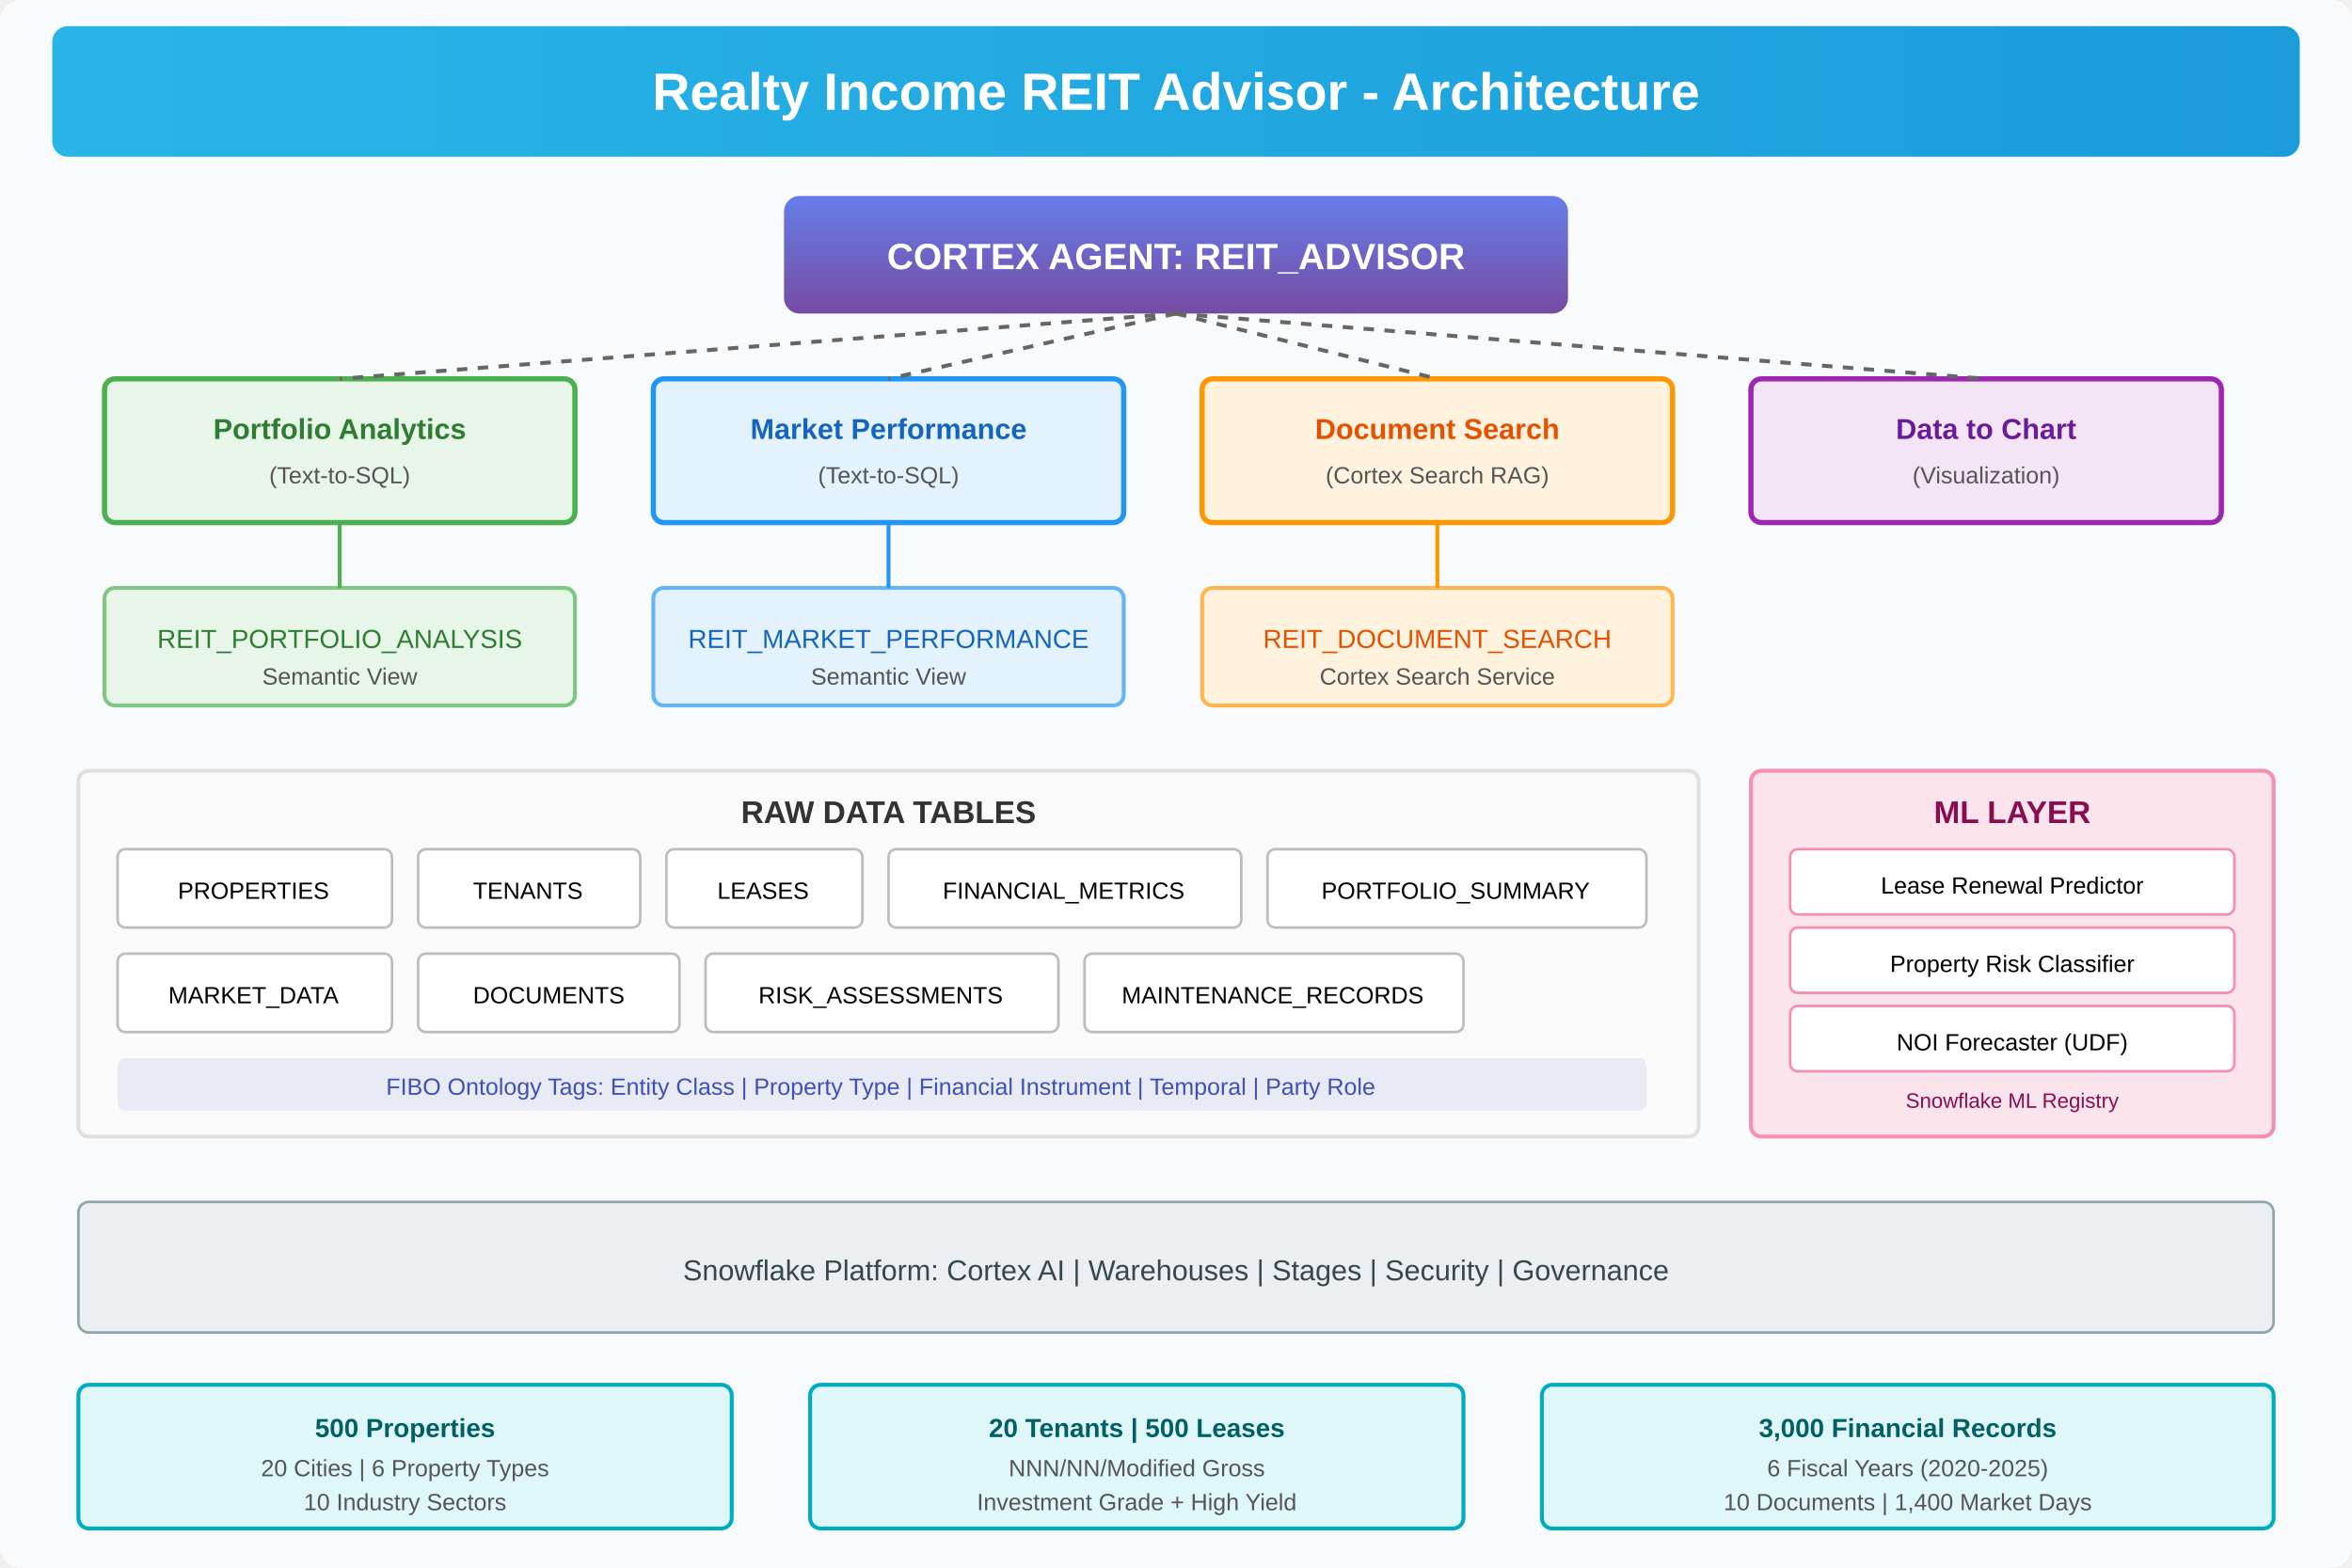
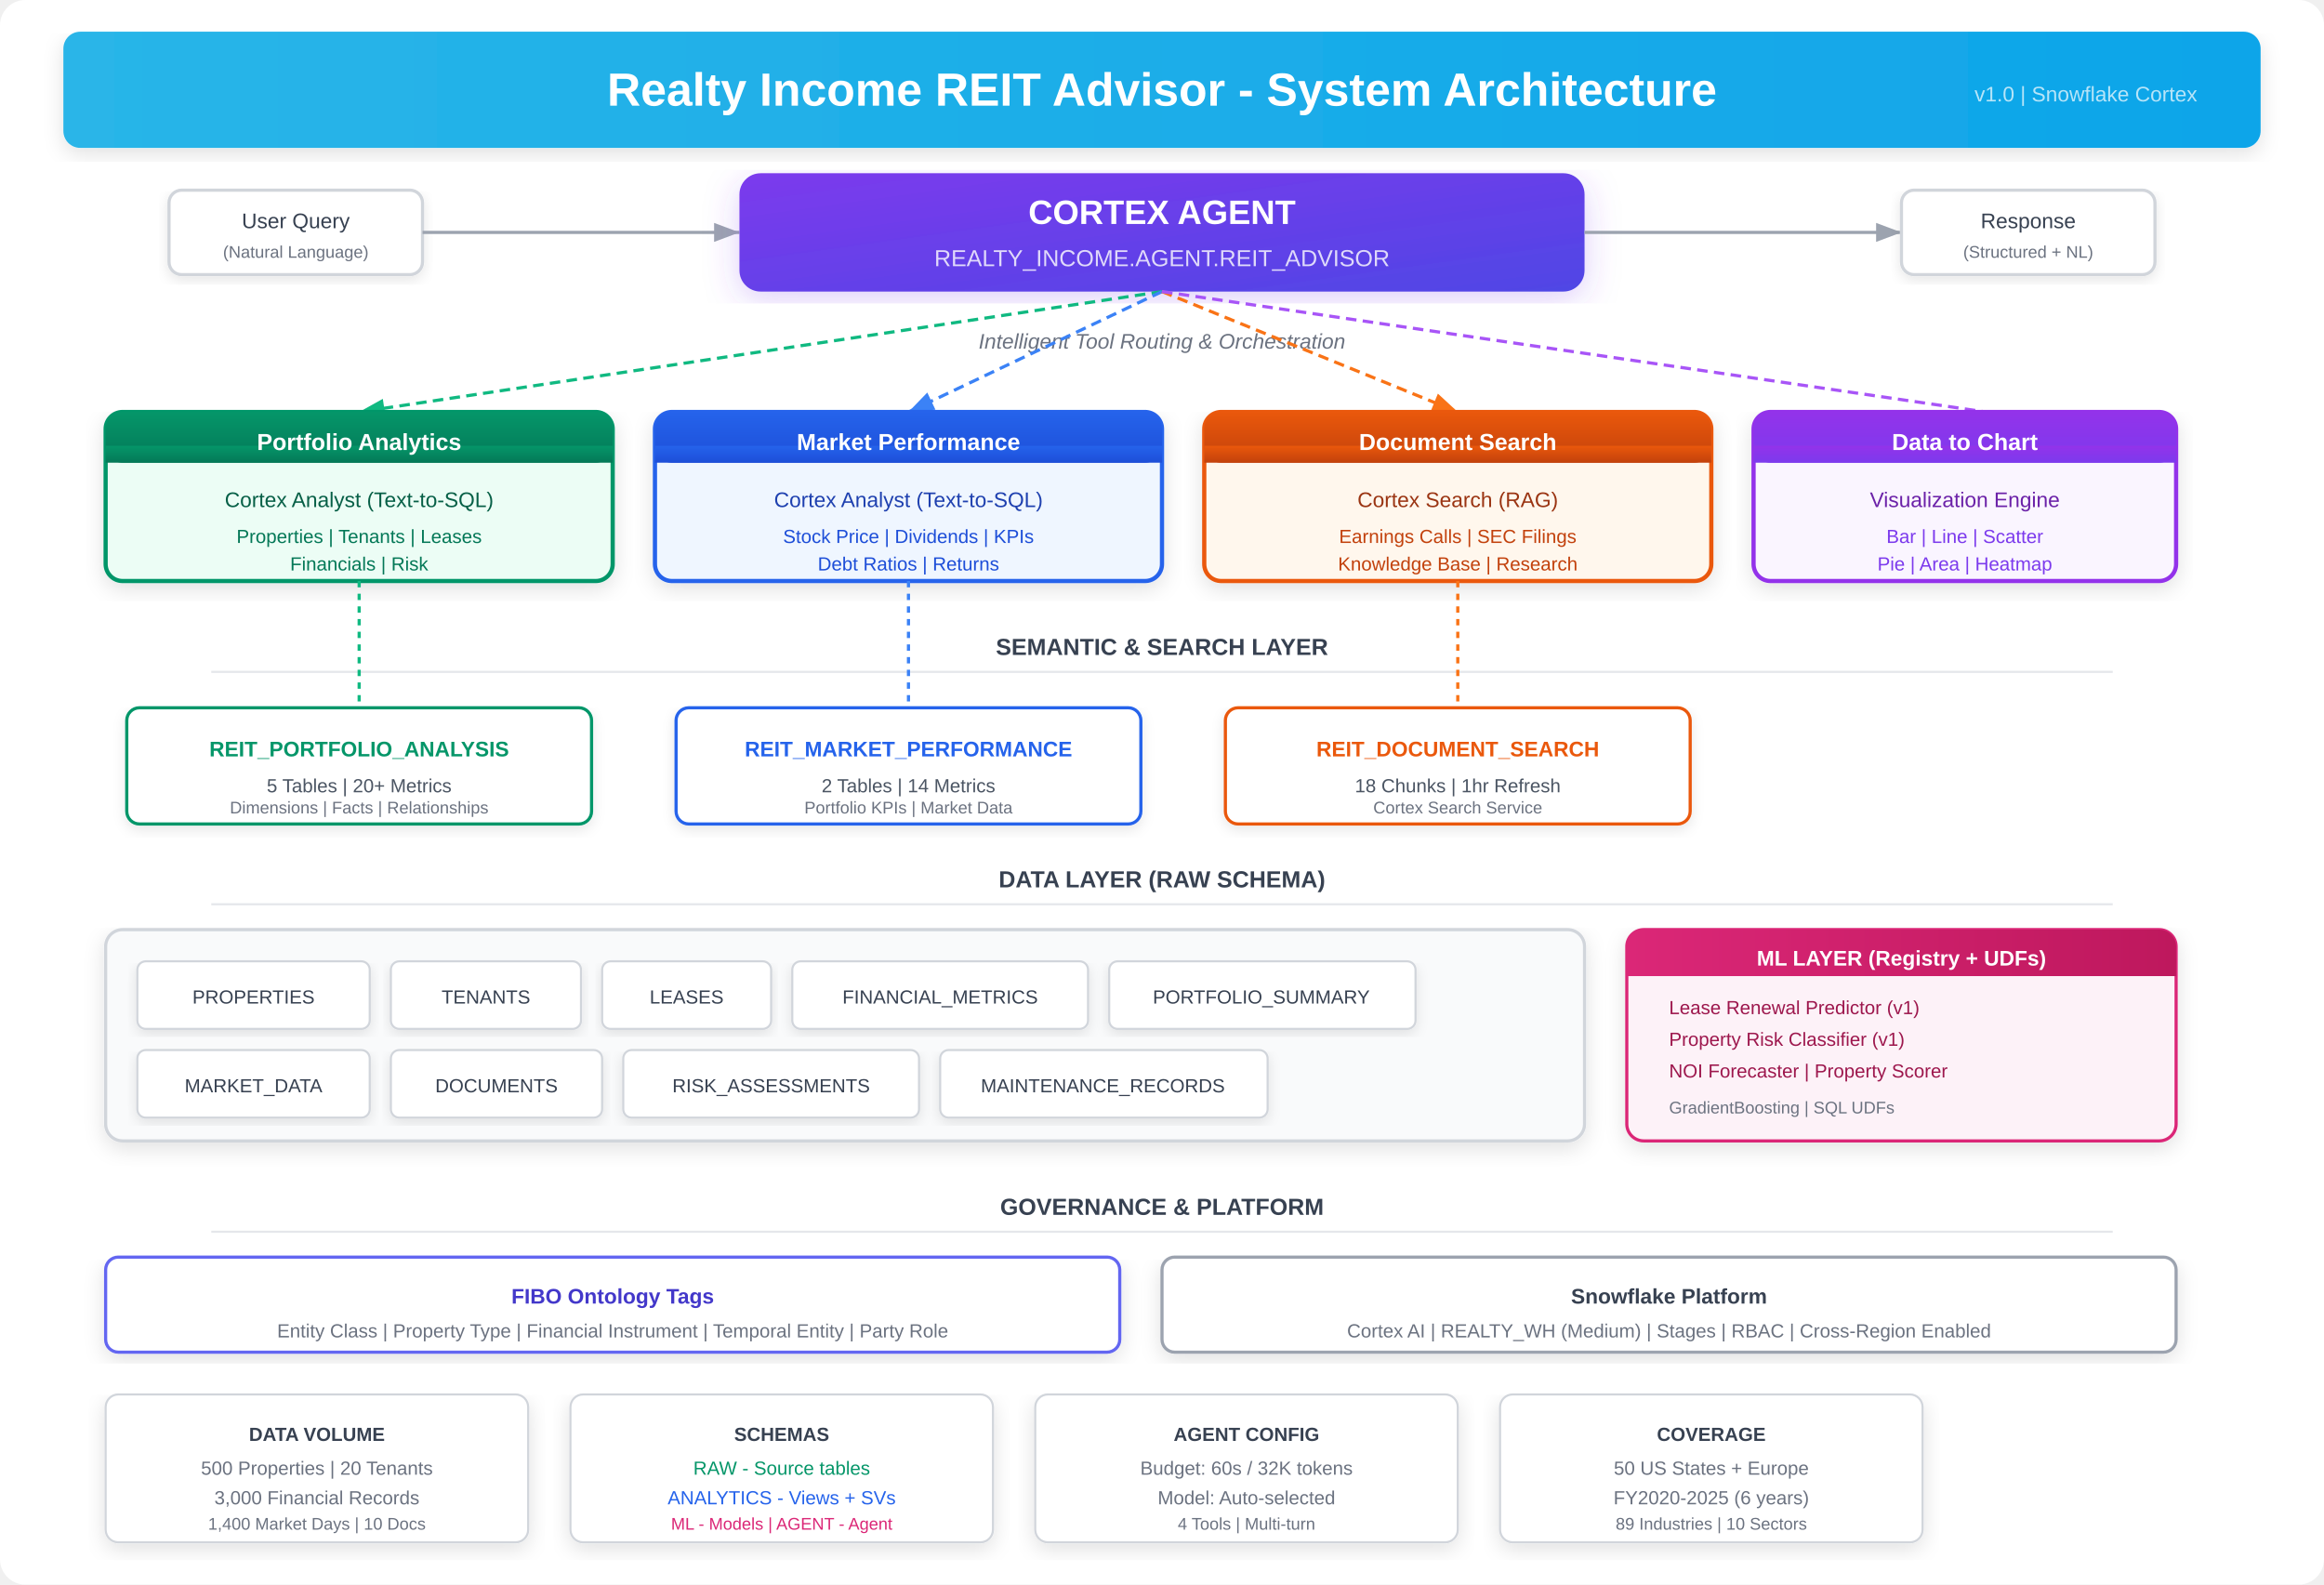
- <svg xmlns="http://www.w3.org/2000/svg" viewBox="0 0 900 600" font-family="Arial, sans-serif">
+ <svg xmlns="http://www.w3.org/2000/svg" viewBox="0 0 1100 750" font-family="Segoe UI, Arial, sans-serif">
  <defs>
-     <linearGradient id="headerGrad" x1="0%" y1="0%" x2="100%" y2="0%">
-       <stop offset="0%" style="stop-color:#29B5E8;stop-opacity:1" />
-       <stop offset="100%" style="stop-color:#1B9CD9;stop-opacity:1" />
+     <linearGradient id="headerBar" x1="0%" y1="0%" x2="100%" y2="0%">
+       <stop offset="0%" style="stop-color:#29B5E8" />
+       <stop offset="100%" style="stop-color:#0EA5E9" />
    </linearGradient>
-     <linearGradient id="agentGrad" x1="0%" y1="0%" x2="0%" y2="100%">
-       <stop offset="0%" style="stop-color:#667EEA;stop-opacity:1" />
-       <stop offset="100%" style="stop-color:#764BA2;stop-opacity:1" />
+     <linearGradient id="agentGrad" x1="0%" y1="0%" x2="100%" y2="100%">
+       <stop offset="0%" style="stop-color:#7C3AED" />
+       <stop offset="100%" style="stop-color:#4F46E5" />
    </linearGradient>
+     <linearGradient id="toolGreen" x1="0%" y1="0%" x2="0%" y2="100%">
+       <stop offset="0%" style="stop-color:#059669" />
+       <stop offset="100%" style="stop-color:#047857" />
+     </linearGradient>
+     <linearGradient id="toolBlue" x1="0%" y1="0%" x2="0%" y2="100%">
+       <stop offset="0%" style="stop-color:#2563EB" />
+       <stop offset="100%" style="stop-color:#1D4ED8" />
+     </linearGradient>
+     <linearGradient id="toolOrange" x1="0%" y1="0%" x2="0%" y2="100%">
+       <stop offset="0%" style="stop-color:#EA580C" />
+       <stop offset="100%" style="stop-color:#C2410C" />
+     </linearGradient>
+     <linearGradient id="toolPurple" x1="0%" y1="0%" x2="0%" y2="100%">
+       <stop offset="0%" style="stop-color:#9333EA" />
+       <stop offset="100%" style="stop-color:#7C3AED" />
+     </linearGradient>
+     <linearGradient id="mlGrad" x1="0%" y1="0%" x2="100%" y2="0%">
+       <stop offset="0%" style="stop-color:#DB2777" />
+       <stop offset="100%" style="stop-color:#BE185D" />
+     </linearGradient>
+     <filter id="shadow" x="-4%" y="-4%" width="108%" height="116%">
+       <feDropShadow dx="0" dy="3" stdDeviation="5" flood-color="#000" flood-opacity="0.12" />
+     </filter>
+     <filter id="shadowSm" x="-4%" y="-4%" width="108%" height="116%">
+       <feDropShadow dx="0" dy="2" stdDeviation="3" flood-color="#000" flood-opacity="0.1" />
+     </filter>
+     <filter id="glow" x="-10%" y="-10%" width="120%" height="120%">
+       <feDropShadow dx="0" dy="4" stdDeviation="8" flood-color="#7C3AED" flood-opacity="0.25" />
+     </filter>
+     <marker id="arrowGray" markerWidth="8" markerHeight="6" refX="8" refY="3" orient="auto">
+       <polygon points="0 0, 8 3, 0 6" fill="#9CA3AF" />
+     </marker>
+     <marker id="arrowGreen" markerWidth="8" markerHeight="6" refX="8" refY="3" orient="auto">
+       <polygon points="0 0, 8 3, 0 6" fill="#10B981" />
+     </marker>
+     <marker id="arrowBlue" markerWidth="8" markerHeight="6" refX="8" refY="3" orient="auto">
+       <polygon points="0 0, 8 3, 0 6" fill="#3B82F6" />
+     </marker>
+     <marker id="arrowOrange" markerWidth="8" markerHeight="6" refX="8" refY="3" orient="auto">
+       <polygon points="0 0, 8 3, 0 6" fill="#F97316" />
+     </marker>
  </defs>
-   <rect width="900" height="600" fill="#F8FAFC" rx="8" />
-   <rect x="20" y="10" width="860" height="50" fill="url(#headerGrad)" rx="6" />
-   <text x="450" y="42" text-anchor="middle" fill="white" font-size="20" font-weight="bold">Realty Income REIT Advisor - Architecture</text>
-   <rect x="300" y="75" width="300" height="45" fill="url(#agentGrad)" rx="6" />
-   <text x="450" y="103" text-anchor="middle" fill="white" font-size="14" font-weight="bold">CORTEX AGENT: REIT_ADVISOR</text>
-   <rect x="40" y="145" width="180" height="55" fill="#E8F5E9" stroke="#4CAF50" stroke-width="2" rx="4" />
-   <text x="130" y="168" text-anchor="middle" font-size="11" font-weight="bold" fill="#2E7D32">Portfolio Analytics</text>
-   <text x="130" y="185" text-anchor="middle" font-size="9" fill="#555">(Text-to-SQL)</text>
-   <rect x="250" y="145" width="180" height="55" fill="#E3F2FD" stroke="#2196F3" stroke-width="2" rx="4" />
-   <text x="340" y="168" text-anchor="middle" font-size="11" font-weight="bold" fill="#1565C0">Market Performance</text>
-   <text x="340" y="185" text-anchor="middle" font-size="9" fill="#555">(Text-to-SQL)</text>
-   <rect x="460" y="145" width="180" height="55" fill="#FFF3E0" stroke="#FF9800" stroke-width="2" rx="4" />
-   <text x="550" y="168" text-anchor="middle" font-size="11" font-weight="bold" fill="#E65100">Document Search</text>
-   <text x="550" y="185" text-anchor="middle" font-size="9" fill="#555">(Cortex Search RAG)</text>
-   <rect x="670" y="145" width="180" height="55" fill="#F3E5F5" stroke="#9C27B0" stroke-width="2" rx="4" />
-   <text x="760" y="168" text-anchor="middle" font-size="11" font-weight="bold" fill="#6A1B9A">Data to Chart</text>
-   <text x="760" y="185" text-anchor="middle" font-size="9" fill="#555">(Visualization)</text>
-   <line x1="450" y1="120" x2="130" y2="145" stroke="#666" stroke-width="1.5" stroke-dasharray="4" />
-   <line x1="450" y1="120" x2="340" y2="145" stroke="#666" stroke-width="1.5" stroke-dasharray="4" />
-   <line x1="450" y1="120" x2="550" y2="145" stroke="#666" stroke-width="1.5" stroke-dasharray="4" />
-   <line x1="450" y1="120" x2="760" y2="145" stroke="#666" stroke-width="1.5" stroke-dasharray="4" />
-   <rect x="40" y="225" width="180" height="45" fill="#E8F5E9" stroke="#81C784" stroke-width="1.5" rx="4" />
-   <text x="130" y="248" text-anchor="middle" font-size="10" fill="#2E7D32">REIT_PORTFOLIO_ANALYSIS</text>
-   <text x="130" y="262" text-anchor="middle" font-size="9" fill="#555">Semantic View</text>
-   <rect x="250" y="225" width="180" height="45" fill="#E3F2FD" stroke="#64B5F6" stroke-width="1.5" rx="4" />
-   <text x="340" y="248" text-anchor="middle" font-size="10" fill="#1565C0">REIT_MARKET_PERFORMANCE</text>
-   <text x="340" y="262" text-anchor="middle" font-size="9" fill="#555">Semantic View</text>
-   <rect x="460" y="225" width="180" height="45" fill="#FFF3E0" stroke="#FFB74D" stroke-width="1.5" rx="4" />
-   <text x="550" y="248" text-anchor="middle" font-size="10" fill="#E65100">REIT_DOCUMENT_SEARCH</text>
-   <text x="550" y="262" text-anchor="middle" font-size="9" fill="#555">Cortex Search Service</text>
-   <line x1="130" y1="200" x2="130" y2="225" stroke="#4CAF50" stroke-width="1.5" />
-   <line x1="340" y1="200" x2="340" y2="225" stroke="#2196F3" stroke-width="1.5" />
-   <line x1="550" y1="200" x2="550" y2="225" stroke="#FF9800" stroke-width="1.5" />
-   <rect x="30" y="295" width="620" height="140" fill="#FAFAFA" stroke="#E0E0E0" stroke-width="1.5" rx="4" />
-   <text x="340" y="315" text-anchor="middle" font-size="12" font-weight="bold" fill="#333">RAW DATA TABLES</text>
-   <rect x="45" y="325" width="105" height="30" fill="#FFF" stroke="#BDBDBD" rx="3" />
-   <text x="97" y="344" text-anchor="middle" font-size="9">PROPERTIES</text>
-   <rect x="160" y="325" width="85" height="30" fill="#FFF" stroke="#BDBDBD" rx="3" />
-   <text x="202" y="344" text-anchor="middle" font-size="9">TENANTS</text>
-   <rect x="255" y="325" width="75" height="30" fill="#FFF" stroke="#BDBDBD" rx="3" />
-   <text x="292" y="344" text-anchor="middle" font-size="9">LEASES</text>
-   <rect x="340" y="325" width="135" height="30" fill="#FFF" stroke="#BDBDBD" rx="3" />
-   <text x="407" y="344" text-anchor="middle" font-size="9">FINANCIAL_METRICS</text>
-   <rect x="485" y="325" width="145" height="30" fill="#FFF" stroke="#BDBDBD" rx="3" />
-   <text x="557" y="344" text-anchor="middle" font-size="9">PORTFOLIO_SUMMARY</text>
-   <rect x="45" y="365" width="105" height="30" fill="#FFF" stroke="#BDBDBD" rx="3" />
-   <text x="97" y="384" text-anchor="middle" font-size="9">MARKET_DATA</text>
-   <rect x="160" y="365" width="100" height="30" fill="#FFF" stroke="#BDBDBD" rx="3" />
-   <text x="210" y="384" text-anchor="middle" font-size="9">DOCUMENTS</text>
-   <rect x="270" y="365" width="135" height="30" fill="#FFF" stroke="#BDBDBD" rx="3" />
-   <text x="337" y="384" text-anchor="middle" font-size="9">RISK_ASSESSMENTS</text>
-   <rect x="415" y="365" width="145" height="30" fill="#FFF" stroke="#BDBDBD" rx="3" />
-   <text x="487" y="384" text-anchor="middle" font-size="9">MAINTENANCE_RECORDS</text>
-   <rect x="45" y="405" width="585" height="20" fill="#E8EAF6" rx="3" />
-   <text x="337" y="419" text-anchor="middle" font-size="9" fill="#3F51B5">FIBO Ontology Tags: Entity Class | Property Type | Financial Instrument | Temporal | Party Role</text>
-   <rect x="670" y="295" width="200" height="140" fill="#FCE4EC" stroke="#F48FB1" stroke-width="1.5" rx="4" />
-   <text x="770" y="315" text-anchor="middle" font-size="12" font-weight="bold" fill="#880E4F">ML LAYER</text>
-   <rect x="685" y="325" width="170" height="25" fill="#FFF" stroke="#F48FB1" rx="3" />
-   <text x="770" y="342" text-anchor="middle" font-size="9">Lease Renewal Predictor</text>
-   <rect x="685" y="355" width="170" height="25" fill="#FFF" stroke="#F48FB1" rx="3" />
-   <text x="770" y="372" text-anchor="middle" font-size="9">Property Risk Classifier</text>
-   <rect x="685" y="385" width="170" height="25" fill="#FFF" stroke="#F48FB1" rx="3" />
-   <text x="770" y="402" text-anchor="middle" font-size="9">NOI Forecaster (UDF)</text>
-   <rect x="685" y="415" width="170" height="12" fill="#FCE4EC" rx="2" />
-   <text x="770" y="424" text-anchor="middle" font-size="8" fill="#880E4F">Snowflake ML Registry</text>
-   <rect x="30" y="460" width="840" height="50" fill="#ECEFF1" stroke="#90A4AE" stroke-width="1" rx="4" />
-   <text x="450" y="490" text-anchor="middle" font-size="11" fill="#37474F">
-     Snowflake Platform: Cortex AI | Warehouses | Stages | Security | Governance
-   </text>
-   <rect x="30" y="530" width="250" height="55" fill="#E0F7FA" stroke="#00ACC1" stroke-width="1.5" rx="4" />
-   <text x="155" y="550" text-anchor="middle" font-size="10" font-weight="bold" fill="#006064">500 Properties</text>
-   <text x="155" y="565" text-anchor="middle" font-size="9" fill="#555">20 Cities | 6 Property Types</text>
-   <text x="155" y="578" text-anchor="middle" font-size="9" fill="#555">10 Industry Sectors</text>
-   <rect x="310" y="530" width="250" height="55" fill="#E0F7FA" stroke="#00ACC1" stroke-width="1.5" rx="4" />
-   <text x="435" y="550" text-anchor="middle" font-size="10" font-weight="bold" fill="#006064">20 Tenants | 500 Leases</text>
-   <text x="435" y="565" text-anchor="middle" font-size="9" fill="#555">NNN/NN/Modified Gross</text>
-   <text x="435" y="578" text-anchor="middle" font-size="9" fill="#555">Investment Grade + High Yield</text>
-   <rect x="590" y="530" width="280" height="55" fill="#E0F7FA" stroke="#00ACC1" stroke-width="1.5" rx="4" />
-   <text x="730" y="550" text-anchor="middle" font-size="10" font-weight="bold" fill="#006064">3,000 Financial Records</text>
-   <text x="730" y="565" text-anchor="middle" font-size="9" fill="#555">6 Fiscal Years (2020-2025)</text>
-   <text x="730" y="578" text-anchor="middle" font-size="9" fill="#555">10 Documents | 1,400 Market Days</text>
+   <rect width="1100" height="750" fill="#FFFFFF" rx="12" />
+   <rect x="30" y="15" width="1040" height="55" fill="url(#headerBar)" rx="8" filter="url(#shadow)" />
+   <text x="550" y="50" text-anchor="middle" fill="white" font-size="22" font-weight="bold">Realty Income REIT Advisor - System Architecture</text>
+   <text x="1040" y="48" text-anchor="end" fill="rgba(255,255,255,0.7)" font-size="10">v1.0 | Snowflake Cortex</text>
+   <rect x="80" y="90" width="120" height="40" fill="#FFFFFF" stroke="#D1D5DB" stroke-width="1.5" rx="6" filter="url(#shadowSm)" />
+   <text x="140" y="108" text-anchor="middle" fill="#374151" font-size="10">User Query</text>
+   <text x="140" y="122" text-anchor="middle" fill="#6B7280" font-size="8">(Natural Language)</text>
+   <line x1="200" y1="110" x2="350" y2="110" stroke="#9CA3AF" stroke-width="1.5" marker-end="url(#arrowGray)" />
+   <rect x="350" y="82" width="400" height="56" fill="url(#agentGrad)" rx="10" filter="url(#glow)" />
+   <text x="550" y="106" text-anchor="middle" fill="white" font-size="16" font-weight="bold">CORTEX AGENT</text>
+   <text x="550" y="126" text-anchor="middle" fill="rgba(255,255,255,0.8)" font-size="11">REALTY_INCOME.AGENT.REIT_ADVISOR</text>
+   <line x1="750" y1="110" x2="900" y2="110" stroke="#9CA3AF" stroke-width="1.5" marker-end="url(#arrowGray)" />
+   <rect x="900" y="90" width="120" height="40" fill="#FFFFFF" stroke="#D1D5DB" stroke-width="1.5" rx="6" filter="url(#shadowSm)" />
+   <text x="960" y="108" text-anchor="middle" fill="#374151" font-size="10">Response</text>
+   <text x="960" y="122" text-anchor="middle" fill="#6B7280" font-size="8">(Structured + NL)</text>
+   <text x="550" y="165" text-anchor="middle" fill="#6B7280" font-size="10" font-style="italic">Intelligent Tool Routing &amp; Orchestration</text>
+   <line x1="550" y1="138" x2="170" y2="195" stroke="#10B981" stroke-width="1.5" stroke-dasharray="5,3" marker-end="url(#arrowGreen)" />
+   <line x1="550" y1="138" x2="430" y2="195" stroke="#3B82F6" stroke-width="1.5" stroke-dasharray="5,3" marker-end="url(#arrowBlue)" />
+   <line x1="550" y1="138" x2="690" y2="195" stroke="#F97316" stroke-width="1.5" stroke-dasharray="5,3" marker-end="url(#arrowOrange)" />
+   <line x1="550" y1="138" x2="940" y2="195" stroke="#A855F7" stroke-width="1.5" stroke-dasharray="5,3" />
+   <rect x="50" y="195" width="240" height="80" fill="#ECFDF5" stroke="#059669" stroke-width="2" rx="8" filter="url(#shadow)" />
+   <rect x="50" y="195" width="240" height="24" fill="url(#toolGreen)" rx="8" />
+   <rect x="50" y="211" width="240" height="8" fill="url(#toolGreen)" />
+   <text x="170" y="213" text-anchor="middle" fill="white" font-size="11" font-weight="bold">Portfolio Analytics</text>
+   <text x="170" y="240" text-anchor="middle" fill="#065F46" font-size="10">Cortex Analyst (Text-to-SQL)</text>
+   <text x="170" y="257" text-anchor="middle" fill="#047857" font-size="9">Properties | Tenants | Leases</text>
+   <text x="170" y="270" text-anchor="middle" fill="#047857" font-size="9">Financials | Risk</text>
+   <rect x="310" y="195" width="240" height="80" fill="#EFF6FF" stroke="#2563EB" stroke-width="2" rx="8" filter="url(#shadow)" />
+   <rect x="310" y="195" width="240" height="24" fill="url(#toolBlue)" rx="8" />
+   <rect x="310" y="211" width="240" height="8" fill="url(#toolBlue)" />
+   <text x="430" y="213" text-anchor="middle" fill="white" font-size="11" font-weight="bold">Market Performance</text>
+   <text x="430" y="240" text-anchor="middle" fill="#1E40AF" font-size="10">Cortex Analyst (Text-to-SQL)</text>
+   <text x="430" y="257" text-anchor="middle" fill="#1D4ED8" font-size="9">Stock Price | Dividends | KPIs</text>
+   <text x="430" y="270" text-anchor="middle" fill="#1D4ED8" font-size="9">Debt Ratios | Returns</text>
+   <rect x="570" y="195" width="240" height="80" fill="#FFF7ED" stroke="#EA580C" stroke-width="2" rx="8" filter="url(#shadow)" />
+   <rect x="570" y="195" width="240" height="24" fill="url(#toolOrange)" rx="8" />
+   <rect x="570" y="211" width="240" height="8" fill="url(#toolOrange)" />
+   <text x="690" y="213" text-anchor="middle" fill="white" font-size="11" font-weight="bold">Document Search</text>
+   <text x="690" y="240" text-anchor="middle" fill="#9A3412" font-size="10">Cortex Search (RAG)</text>
+   <text x="690" y="257" text-anchor="middle" fill="#C2410C" font-size="9">Earnings Calls | SEC Filings</text>
+   <text x="690" y="270" text-anchor="middle" fill="#C2410C" font-size="9">Knowledge Base | Research</text>
+   <rect x="830" y="195" width="200" height="80" fill="#FAF5FF" stroke="#9333EA" stroke-width="2" rx="8" filter="url(#shadow)" />
+   <rect x="830" y="195" width="200" height="24" fill="url(#toolPurple)" rx="8" />
+   <rect x="830" y="211" width="200" height="8" fill="url(#toolPurple)" />
+   <text x="930" y="213" text-anchor="middle" fill="white" font-size="11" font-weight="bold">Data to Chart</text>
+   <text x="930" y="240" text-anchor="middle" fill="#6B21A8" font-size="10">Visualization Engine</text>
+   <text x="930" y="257" text-anchor="middle" fill="#7C3AED" font-size="9">Bar | Line | Scatter</text>
+   <text x="930" y="270" text-anchor="middle" fill="#7C3AED" font-size="9">Pie | Area | Heatmap</text>
+   <text x="550" y="310" text-anchor="middle" fill="#374151" font-size="11" font-weight="bold">SEMANTIC &amp; SEARCH LAYER</text>
+   <line x1="100" y1="318" x2="1000" y2="318" stroke="#E5E7EB" stroke-width="1" />
+   <line x1="170" y1="275" x2="170" y2="335" stroke="#10B981" stroke-width="1.5" stroke-dasharray="3,3" />
+   <line x1="430" y1="275" x2="430" y2="335" stroke="#3B82F6" stroke-width="1.5" stroke-dasharray="3,3" />
+   <line x1="690" y1="275" x2="690" y2="335" stroke="#F97316" stroke-width="1.5" stroke-dasharray="3,3" />
+   <rect x="60" y="335" width="220" height="55" fill="#FFFFFF" stroke="#059669" stroke-width="1.5" rx="6" filter="url(#shadowSm)" />
+   <text x="170" y="358" text-anchor="middle" fill="#059669" font-size="10" font-weight="bold">REIT_PORTFOLIO_ANALYSIS</text>
+   <text x="170" y="375" text-anchor="middle" fill="#4B5563" font-size="9">5 Tables | 20+ Metrics</text>
+   <text x="170" y="385" text-anchor="middle" fill="#6B7280" font-size="8">Dimensions | Facts | Relationships</text>
+   <rect x="320" y="335" width="220" height="55" fill="#FFFFFF" stroke="#2563EB" stroke-width="1.5" rx="6" filter="url(#shadowSm)" />
+   <text x="430" y="358" text-anchor="middle" fill="#2563EB" font-size="10" font-weight="bold">REIT_MARKET_PERFORMANCE</text>
+   <text x="430" y="375" text-anchor="middle" fill="#4B5563" font-size="9">2 Tables | 14 Metrics</text>
+   <text x="430" y="385" text-anchor="middle" fill="#6B7280" font-size="8">Portfolio KPIs | Market Data</text>
+   <rect x="580" y="335" width="220" height="55" fill="#FFFFFF" stroke="#EA580C" stroke-width="1.5" rx="6" filter="url(#shadowSm)" />
+   <text x="690" y="358" text-anchor="middle" fill="#EA580C" font-size="10" font-weight="bold">REIT_DOCUMENT_SEARCH</text>
+   <text x="690" y="375" text-anchor="middle" fill="#4B5563" font-size="9">18 Chunks | 1hr Refresh</text>
+   <text x="690" y="385" text-anchor="middle" fill="#6B7280" font-size="8">Cortex Search Service</text>
+   <text x="550" y="420" text-anchor="middle" fill="#374151" font-size="11" font-weight="bold">DATA LAYER (RAW SCHEMA)</text>
+   <line x1="100" y1="428" x2="1000" y2="428" stroke="#E5E7EB" stroke-width="1" />
+   <rect x="50" y="440" width="700" height="100" fill="#F9FAFB" stroke="#D1D5DB" stroke-width="1.5" rx="8" filter="url(#shadow)" />
+   <rect x="65" y="455" width="110" height="32" fill="#FFFFFF" stroke="#D1D5DB" rx="4" filter="url(#shadowSm)" />
+   <text x="120" y="475" text-anchor="middle" fill="#374151" font-size="9">PROPERTIES</text>
+   <rect x="185" y="455" width="90" height="32" fill="#FFFFFF" stroke="#D1D5DB" rx="4" filter="url(#shadowSm)" />
+   <text x="230" y="475" text-anchor="middle" fill="#374151" font-size="9">TENANTS</text>
+   <rect x="285" y="455" width="80" height="32" fill="#FFFFFF" stroke="#D1D5DB" rx="4" filter="url(#shadowSm)" />
+   <text x="325" y="475" text-anchor="middle" fill="#374151" font-size="9">LEASES</text>
+   <rect x="375" y="455" width="140" height="32" fill="#FFFFFF" stroke="#D1D5DB" rx="4" filter="url(#shadowSm)" />
+   <text x="445" y="475" text-anchor="middle" fill="#374151" font-size="9">FINANCIAL_METRICS</text>
+   <rect x="525" y="455" width="145" height="32" fill="#FFFFFF" stroke="#D1D5DB" rx="4" filter="url(#shadowSm)" />
+   <text x="597" y="475" text-anchor="middle" fill="#374151" font-size="9">PORTFOLIO_SUMMARY</text>
+   <rect x="65" y="497" width="110" height="32" fill="#FFFFFF" stroke="#D1D5DB" rx="4" filter="url(#shadowSm)" />
+   <text x="120" y="517" text-anchor="middle" fill="#374151" font-size="9">MARKET_DATA</text>
+   <rect x="185" y="497" width="100" height="32" fill="#FFFFFF" stroke="#D1D5DB" rx="4" filter="url(#shadowSm)" />
+   <text x="235" y="517" text-anchor="middle" fill="#374151" font-size="9">DOCUMENTS</text>
+   <rect x="295" y="497" width="140" height="32" fill="#FFFFFF" stroke="#D1D5DB" rx="4" filter="url(#shadowSm)" />
+   <text x="365" y="517" text-anchor="middle" fill="#374151" font-size="9">RISK_ASSESSMENTS</text>
+   <rect x="445" y="497" width="155" height="32" fill="#FFFFFF" stroke="#D1D5DB" rx="4" filter="url(#shadowSm)" />
+   <text x="522" y="517" text-anchor="middle" fill="#374151" font-size="9">MAINTENANCE_RECORDS</text>
+   <rect x="770" y="440" width="260" height="100" fill="#FDF2F8" stroke="#DB2777" stroke-width="1.5" rx="8" filter="url(#shadow)" />
+   <rect x="770" y="440" width="260" height="22" fill="url(#mlGrad)" rx="8" />
+   <rect x="770" y="454" width="260" height="8" fill="url(#mlGrad)" />
+   <text x="900" y="457" text-anchor="middle" fill="white" font-size="10" font-weight="bold">ML LAYER (Registry + UDFs)</text>
+   <text x="790" y="480" fill="#9D174D" font-size="9">Lease Renewal Predictor (v1)</text>
+   <text x="790" y="495" fill="#9D174D" font-size="9">Property Risk Classifier (v1)</text>
+   <text x="790" y="510" fill="#9D174D" font-size="9">NOI Forecaster | Property Scorer</text>
+   <text x="790" y="527" fill="#6B7280" font-size="8">GradientBoosting | SQL UDFs</text>
+   <text x="550" y="575" text-anchor="middle" fill="#374151" font-size="11" font-weight="bold">GOVERNANCE &amp; PLATFORM</text>
+   <line x1="100" y1="583" x2="1000" y2="583" stroke="#E5E7EB" stroke-width="1" />
+   <rect x="50" y="595" width="480" height="45" fill="#FFFFFF" stroke="#6366F1" stroke-width="1.5" rx="6" filter="url(#shadow)" />
+   <text x="290" y="617" text-anchor="middle" fill="#4338CA" font-size="10" font-weight="bold">FIBO Ontology Tags</text>
+   <text x="290" y="633" text-anchor="middle" fill="#6B7280" font-size="9">Entity Class | Property Type | Financial Instrument | Temporal Entity | Party Role</text>
+   <rect x="550" y="595" width="480" height="45" fill="#FFFFFF" stroke="#9CA3AF" stroke-width="1.5" rx="6" filter="url(#shadow)" />
+   <text x="790" y="617" text-anchor="middle" fill="#374151" font-size="10" font-weight="bold">Snowflake Platform</text>
+   <text x="790" y="633" text-anchor="middle" fill="#6B7280" font-size="9">Cortex AI | REALTY_WH (Medium) | Stages | RBAC | Cross-Region Enabled</text>
+   <rect x="50" y="660" width="200" height="70" fill="#FFFFFF" stroke="#D1D5DB" rx="6" filter="url(#shadow)" />
+   <text x="150" y="682" text-anchor="middle" fill="#374151" font-size="9" font-weight="bold">DATA VOLUME</text>
+   <text x="150" y="698" text-anchor="middle" fill="#6B7280" font-size="9">500 Properties | 20 Tenants</text>
+   <text x="150" y="712" text-anchor="middle" fill="#6B7280" font-size="9">3,000 Financial Records</text>
+   <text x="150" y="724" text-anchor="middle" fill="#6B7280" font-size="8">1,400 Market Days | 10 Docs</text>
+   <rect x="270" y="660" width="200" height="70" fill="#FFFFFF" stroke="#D1D5DB" rx="6" filter="url(#shadow)" />
+   <text x="370" y="682" text-anchor="middle" fill="#374151" font-size="9" font-weight="bold">SCHEMAS</text>
+   <text x="370" y="698" text-anchor="middle" fill="#059669" font-size="9">RAW - Source tables</text>
+   <text x="370" y="712" text-anchor="middle" fill="#2563EB" font-size="9">ANALYTICS - Views + SVs</text>
+   <text x="370" y="724" text-anchor="middle" fill="#DB2777" font-size="8">ML - Models | AGENT - Agent</text>
+   <rect x="490" y="660" width="200" height="70" fill="#FFFFFF" stroke="#D1D5DB" rx="6" filter="url(#shadow)" />
+   <text x="590" y="682" text-anchor="middle" fill="#374151" font-size="9" font-weight="bold">AGENT CONFIG</text>
+   <text x="590" y="698" text-anchor="middle" fill="#6B7280" font-size="9">Budget: 60s / 32K tokens</text>
+   <text x="590" y="712" text-anchor="middle" fill="#6B7280" font-size="9">Model: Auto-selected</text>
+   <text x="590" y="724" text-anchor="middle" fill="#6B7280" font-size="8">4 Tools | Multi-turn</text>
+   <rect x="710" y="660" width="200" height="70" fill="#FFFFFF" stroke="#D1D5DB" rx="6" filter="url(#shadow)" />
+   <text x="810" y="682" text-anchor="middle" fill="#374151" font-size="9" font-weight="bold">COVERAGE</text>
+   <text x="810" y="698" text-anchor="middle" fill="#6B7280" font-size="9">50 US States + Europe</text>
+   <text x="810" y="712" text-anchor="middle" fill="#6B7280" font-size="9">FY2020-2025 (6 years)</text>
+   <text x="810" y="724" text-anchor="middle" fill="#6B7280" font-size="8">89 Industries | 10 Sectors</text>
</svg>
